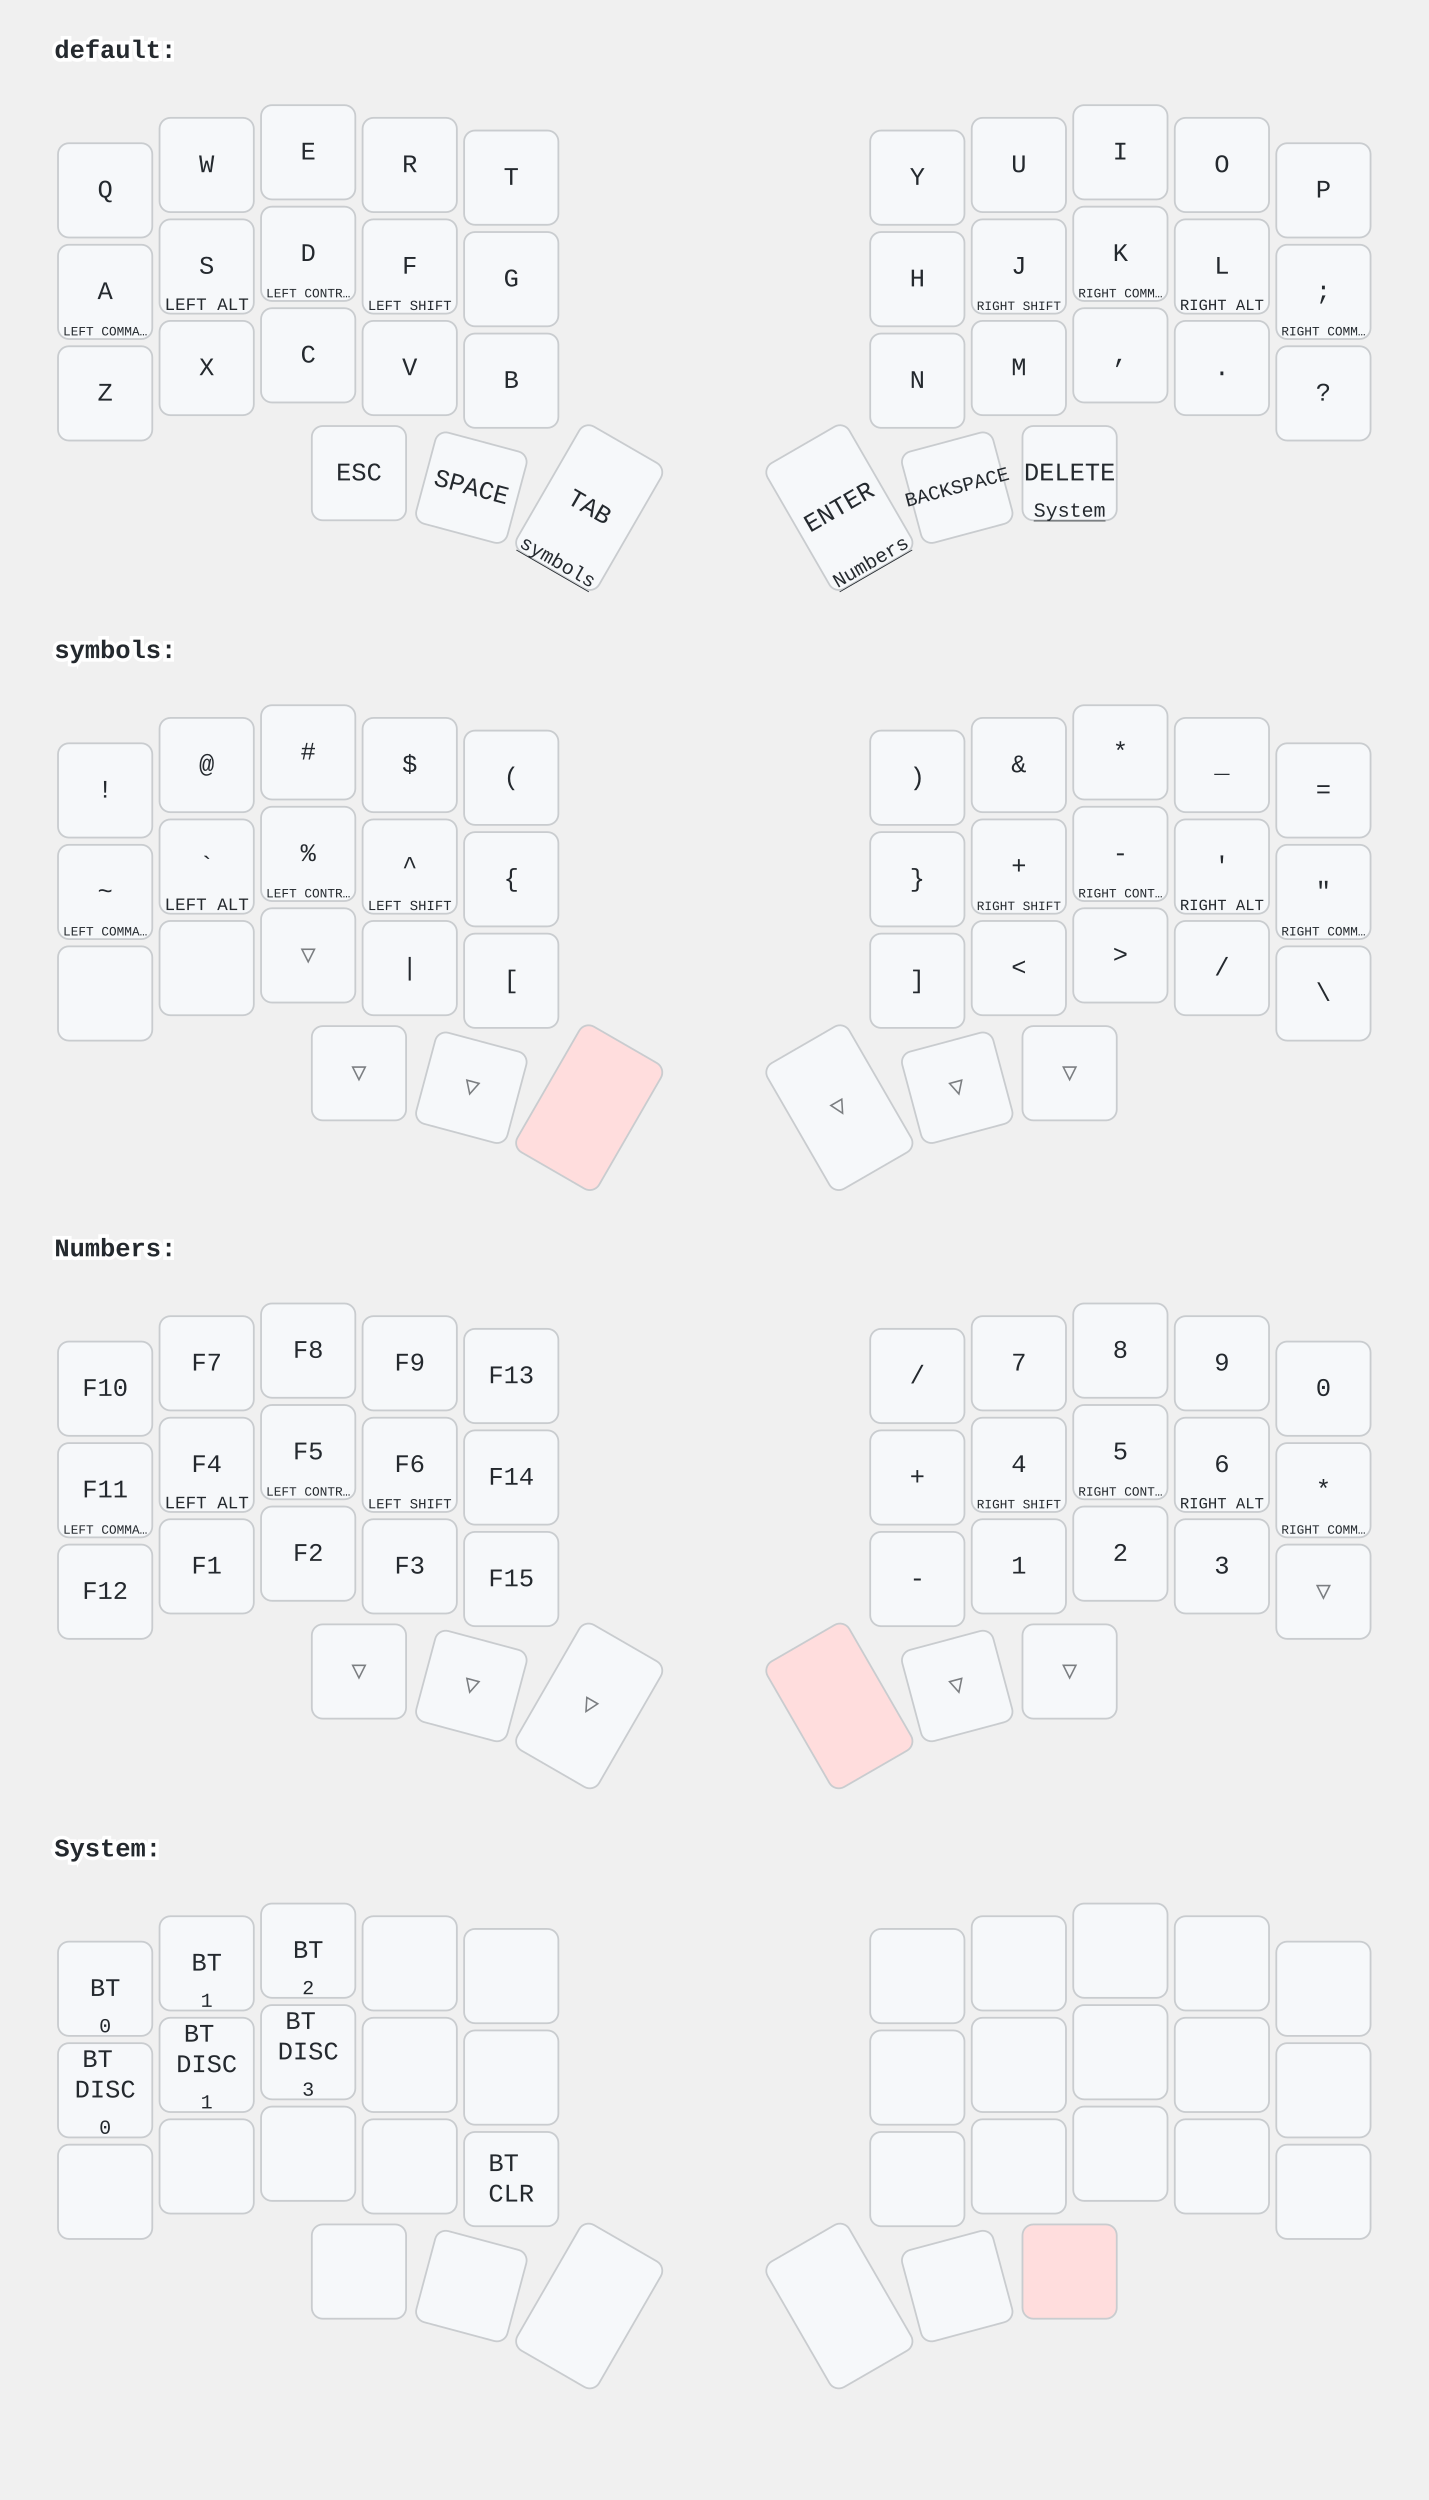
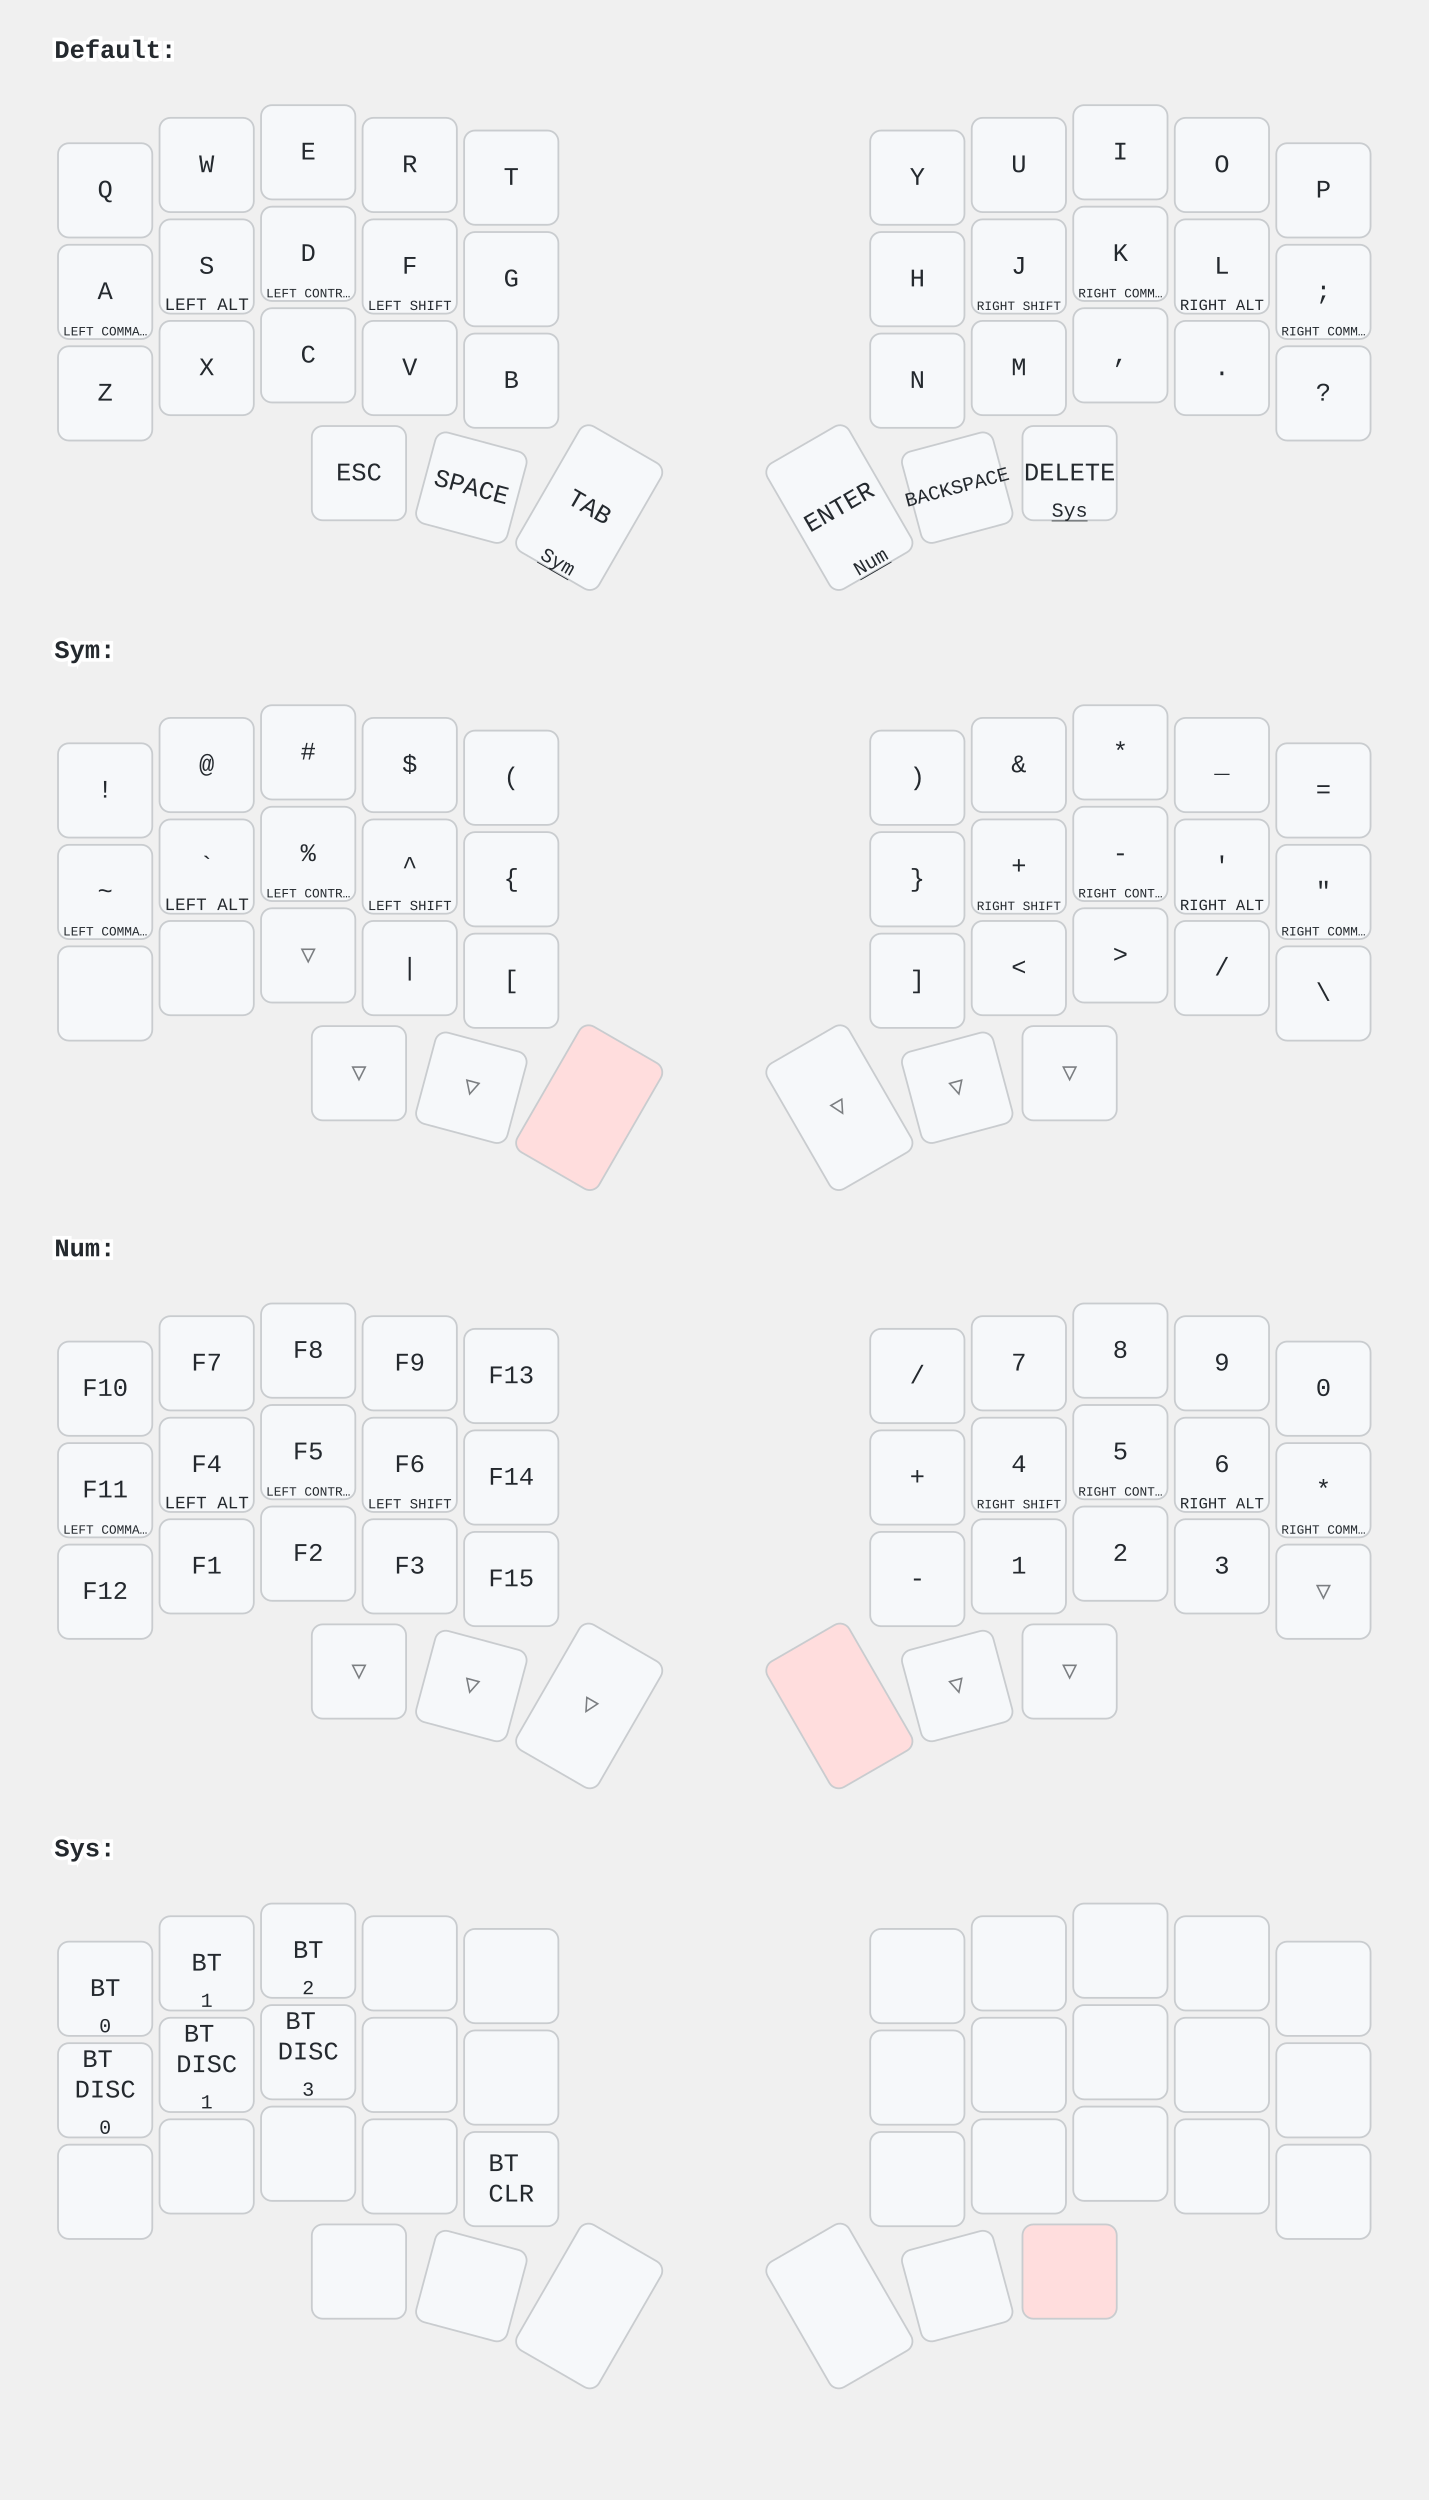
<svg xmlns="http://www.w3.org/2000/svg" width="788" height="1379" viewBox="0 0 788 1379" class="keymap">
  <style>/* inherit to force styles through use tags */
svg path {
    fill: inherit;
}

/* font and background color specifications */
svg.keymap {
    font-family: SFMono-Regular,Consolas,Liberation Mono,Menlo,monospace;
    font-size: 14px;
    font-kerning: normal;
    text-rendering: optimizeLegibility;
    fill: #24292e;
}

/* default key styling */
rect.key {
    fill: #f6f8fa;
}

rect.key, rect.combo {
    stroke: #c9cccf;
    stroke-width: 1;
}

/* default key side styling, only used is draw_key_sides is set */
rect.side {
    filter: brightness(90%);
}

/* color accent for combo boxes */
rect.combo, rect.combo-separate {
    fill: #cdf;
}

/* color accent for held keys */
rect.held, rect.combo.held {
    fill: #fdd;
}

/* color accent for ghost (optional) keys */
rect.ghost, rect.combo.ghost {
    stroke-dasharray: 4, 4;
    stroke-width: 2;
}

text {
    text-anchor: middle;
    dominant-baseline: middle;
}

/* styling for layer labels */
text.label {
    font-weight: bold;
    text-anchor: start;
    stroke: white;
    stroke-width: 4;
    paint-order: stroke;
}

/* styling for optional footer */
text.footer {
    text-anchor: end;
    dominant-baseline: auto;
    stroke: white;
    stroke-width: 4;
    paint-order: stroke;
}

/* styling for combo tap, and key hold/shifted label text */
text.combo, text.hold, text.shifted {
    font-size: 11px;
}

text.hold {
    text-anchor: middle;
    dominant-baseline: auto;
}

text.shifted {
    text-anchor: middle;
    dominant-baseline: hanging;
}

text.layer-activator {
    text-decoration: underline;
}

/* styling for hold/shifted label text in combo box */
text.combo.hold, text.combo.shifted {
    font-size: 8px;
}

/* lighter symbol for transparent keys */
text.trans {
    fill: #7b7e81;
}

/* styling for combo dendrons */
path.combo {
    stroke-width: 1;
    stroke: gray;
    fill: none;
}

/* Start Tabler Icons Cleanup */
/* cannot use height/width with glyphs */
.icon-tabler &gt; path {
    fill: inherit;
    stroke: inherit;
    stroke-width: 2;
}
/* hide tabler's default box */
.icon-tabler &gt; path[stroke="none"][fill="none"] {
    visibility: hidden;
}
/* End Tabler Icons Cleanup */
</style>
-   <g transform="translate(30, 0)" class="layer-default">
-     <text x="0" y="28" class="label" id="default">default:</text>
+   <g transform="translate(30, 0)" class="layer-Default">
+     <text x="0" y="28" class="label" id="Default">Default:</text>
    <g transform="translate(0, 56)">
      <g transform="translate(28, 49)" class="key keypos-0">
        <rect rx="6" ry="6" x="-26" y="-26" width="52" height="52" class="key" />
        <text x="0" y="0" class="key tap">Q</text>
      </g>
      <g transform="translate(84, 35)" class="key keypos-1">
        <rect rx="6" ry="6" x="-26" y="-26" width="52" height="52" class="key" />
        <text x="0" y="0" class="key tap">W</text>
      </g>
      <g transform="translate(140, 28)" class="key keypos-2">
        <rect rx="6" ry="6" x="-26" y="-26" width="52" height="52" class="key" />
        <text x="0" y="0" class="key tap">E</text>
      </g>
      <g transform="translate(196, 35)" class="key keypos-3">
        <rect rx="6" ry="6" x="-26" y="-26" width="52" height="52" class="key" />
        <text x="0" y="0" class="key tap">R</text>
      </g>
      <g transform="translate(252, 42)" class="key keypos-4">
        <rect rx="6" ry="6" x="-26" y="-26" width="52" height="52" class="key" />
        <text x="0" y="0" class="key tap">T</text>
      </g>
      <g transform="translate(476, 42)" class="key keypos-5">
        <rect rx="6" ry="6" x="-26" y="-26" width="52" height="52" class="key" />
        <text x="0" y="0" class="key tap">Y</text>
      </g>
      <g transform="translate(532, 35)" class="key keypos-6">
        <rect rx="6" ry="6" x="-26" y="-26" width="52" height="52" class="key" />
        <text x="0" y="0" class="key tap">U</text>
      </g>
      <g transform="translate(588, 28)" class="key keypos-7">
        <rect rx="6" ry="6" x="-26" y="-26" width="52" height="52" class="key" />
        <text x="0" y="0" class="key tap">I</text>
      </g>
      <g transform="translate(644, 35)" class="key keypos-8">
        <rect rx="6" ry="6" x="-26" y="-26" width="52" height="52" class="key" />
        <text x="0" y="0" class="key tap">O</text>
      </g>
      <g transform="translate(700, 49)" class="key keypos-9">
        <rect rx="6" ry="6" x="-26" y="-26" width="52" height="52" class="key" />
        <text x="0" y="0" class="key tap">P</text>
      </g>
      <g transform="translate(28, 105)" class="key keypos-10">
        <rect rx="6" ry="6" x="-26" y="-26" width="52" height="52" class="key" />
        <text x="0" y="0" class="key tap">A</text>
        <text x="0" y="24" class="key hold">
          <tspan style="font-size: 64%">LEFT COMMA…</tspan>
        </text>
      </g>
      <g transform="translate(84, 91)" class="key keypos-11">
        <rect rx="6" ry="6" x="-26" y="-26" width="52" height="52" class="key" />
        <text x="0" y="0" class="key tap">S</text>
        <text x="0" y="24" class="key hold">
          <tspan style="font-size: 88%">LEFT ALT</tspan>
        </text>
      </g>
      <g transform="translate(140, 84)" class="key keypos-12">
        <rect rx="6" ry="6" x="-26" y="-26" width="52" height="52" class="key" />
        <text x="0" y="0" class="key tap">D</text>
        <text x="0" y="24" class="key hold">
          <tspan style="font-size: 64%">LEFT CONTR…</tspan>
        </text>
      </g>
      <g transform="translate(196, 91)" class="key keypos-13">
        <rect rx="6" ry="6" x="-26" y="-26" width="52" height="52" class="key" />
        <text x="0" y="0" class="key tap">F</text>
        <text x="0" y="24" class="key hold">
          <tspan style="font-size: 70%">LEFT SHIFT</tspan>
        </text>
      </g>
      <g transform="translate(252, 98)" class="key keypos-14">
        <rect rx="6" ry="6" x="-26" y="-26" width="52" height="52" class="key" />
        <text x="0" y="0" class="key tap">G</text>
      </g>
      <g transform="translate(476, 98)" class="key keypos-15">
        <rect rx="6" ry="6" x="-26" y="-26" width="52" height="52" class="key" />
        <text x="0" y="0" class="key tap">H</text>
      </g>
      <g transform="translate(532, 91)" class="key keypos-16">
        <rect rx="6" ry="6" x="-26" y="-26" width="52" height="52" class="key" />
        <text x="0" y="0" class="key tap">J</text>
        <text x="0" y="24" class="key hold">
          <tspan style="font-size: 64%">RIGHT SHIFT</tspan>
        </text>
      </g>
      <g transform="translate(588, 84)" class="key keypos-17">
        <rect rx="6" ry="6" x="-26" y="-26" width="52" height="52" class="key" />
        <text x="0" y="0" class="key tap">K</text>
        <text x="0" y="24" class="key hold">
          <tspan style="font-size: 64%">RIGHT COMM…</tspan>
        </text>
      </g>
      <g transform="translate(644, 91)" class="key keypos-18">
        <rect rx="6" ry="6" x="-26" y="-26" width="52" height="52" class="key" />
        <text x="0" y="0" class="key tap">L</text>
        <text x="0" y="24" class="key hold">
          <tspan style="font-size: 78%">RIGHT ALT</tspan>
        </text>
      </g>
      <g transform="translate(700, 105)" class="key keypos-19">
        <rect rx="6" ry="6" x="-26" y="-26" width="52" height="52" class="key" />
        <text x="0" y="0" class="key tap">;</text>
        <text x="0" y="24" class="key hold">
          <tspan style="font-size: 64%">RIGHT COMM…</tspan>
        </text>
      </g>
      <g transform="translate(28, 161)" class="key keypos-20">
        <rect rx="6" ry="6" x="-26" y="-26" width="52" height="52" class="key" />
        <text x="0" y="0" class="key tap">Z</text>
      </g>
      <g transform="translate(84, 147)" class="key keypos-21">
        <rect rx="6" ry="6" x="-26" y="-26" width="52" height="52" class="key" />
        <text x="0" y="0" class="key tap">X</text>
      </g>
      <g transform="translate(140, 140)" class="key keypos-22">
        <rect rx="6" ry="6" x="-26" y="-26" width="52" height="52" class="key" />
        <text x="0" y="0" class="key tap">C</text>
      </g>
      <g transform="translate(196, 147)" class="key keypos-23">
        <rect rx="6" ry="6" x="-26" y="-26" width="52" height="52" class="key" />
        <text x="0" y="0" class="key tap">V</text>
      </g>
      <g transform="translate(252, 154)" class="key keypos-24">
        <rect rx="6" ry="6" x="-26" y="-26" width="52" height="52" class="key" />
        <text x="0" y="0" class="key tap">B</text>
      </g>
      <g transform="translate(476, 154)" class="key keypos-25">
        <rect rx="6" ry="6" x="-26" y="-26" width="52" height="52" class="key" />
        <text x="0" y="0" class="key tap">N</text>
      </g>
      <g transform="translate(532, 147)" class="key keypos-26">
        <rect rx="6" ry="6" x="-26" y="-26" width="52" height="52" class="key" />
        <text x="0" y="0" class="key tap">M</text>
      </g>
      <g transform="translate(588, 140)" class="key keypos-27">
        <rect rx="6" ry="6" x="-26" y="-26" width="52" height="52" class="key" />
        <text x="0" y="0" class="key tap">,</text>
      </g>
      <g transform="translate(644, 147)" class="key keypos-28">
        <rect rx="6" ry="6" x="-26" y="-26" width="52" height="52" class="key" />
        <text x="0" y="0" class="key tap">.</text>
      </g>
      <g transform="translate(700, 161)" class="key keypos-29">
        <rect rx="6" ry="6" x="-26" y="-26" width="52" height="52" class="key" />
        <text x="0" y="0" class="key tap">?</text>
      </g>
      <g transform="translate(168, 205)" class="key keypos-30">
        <rect rx="6" ry="6" x="-26" y="-26" width="52" height="52" class="key" />
        <text x="0" y="0" class="key tap">ESC</text>
      </g>
      <g transform="translate(230, 213) rotate(15.0)" class="key keypos-31">
        <rect rx="6" ry="6" x="-26" y="-26" width="52" height="52" class="key" />
        <text x="0" y="0" class="key tap">SPACE</text>
      </g>
      <g transform="translate(295, 224) rotate(30.0)" class="key keypos-32">
        <rect rx="6" ry="6" x="-26" y="-40" width="52" height="80" class="key" />
        <text x="0" y="0" class="key tap">TAB</text>
-         <a href="#symbols">
-           <text x="0" y="38" class="key hold layer-activator">symbols</text>
+         <a href="#Sym">
+           <text x="0" y="38" class="key hold layer-activator">Sym</text>
        </a>
      </g>
      <g transform="translate(433, 224) rotate(-30.0)" class="key keypos-33">
        <rect rx="6" ry="6" x="-26" y="-40" width="52" height="80" class="key" />
        <text x="0" y="0" class="key tap">ENTER</text>
-         <a href="#Numbers">
-           <text x="0" y="38" class="key hold layer-activator">Numbers</text>
+         <a href="#Num">
+           <text x="0" y="38" class="key hold layer-activator">Num</text>
        </a>
      </g>
      <g transform="translate(498, 213) rotate(-15.0)" class="key keypos-34">
        <rect rx="6" ry="6" x="-26" y="-26" width="52" height="52" class="key" />
        <text x="0" y="0" class="key tap">
          <tspan style="font-size: 78%">BACKSPACE</tspan>
        </text>
      </g>
      <g transform="translate(560, 205)" class="key keypos-35">
        <rect rx="6" ry="6" x="-26" y="-26" width="52" height="52" class="key" />
        <text x="0" y="0" class="key tap">DELETE</text>
-         <a href="#System">
-           <text x="0" y="24" class="key hold layer-activator">System</text>
+         <a href="#Sys">
+           <text x="0" y="24" class="key hold layer-activator">Sys</text>
        </a>
      </g>
    </g>
  </g>
-   <g transform="translate(30, 331)" class="layer-symbols">
-     <text x="0" y="28" class="label" id="symbols">symbols:</text>
+   <g transform="translate(30, 331)" class="layer-Sym">
+     <text x="0" y="28" class="label" id="Sym">Sym:</text>
    <g transform="translate(0, 56)">
      <g transform="translate(28, 49)" class="key keypos-0">
        <rect rx="6" ry="6" x="-26" y="-26" width="52" height="52" class="key" />
        <text x="0" y="0" class="key tap">!</text>
      </g>
      <g transform="translate(84, 35)" class="key keypos-1">
        <rect rx="6" ry="6" x="-26" y="-26" width="52" height="52" class="key" />
        <text x="0" y="0" class="key tap">@</text>
      </g>
      <g transform="translate(140, 28)" class="key keypos-2">
        <rect rx="6" ry="6" x="-26" y="-26" width="52" height="52" class="key" />
        <text x="0" y="0" class="key tap">#</text>
      </g>
      <g transform="translate(196, 35)" class="key keypos-3">
        <rect rx="6" ry="6" x="-26" y="-26" width="52" height="52" class="key" />
        <text x="0" y="0" class="key tap">$</text>
      </g>
      <g transform="translate(252, 42)" class="key keypos-4">
        <rect rx="6" ry="6" x="-26" y="-26" width="52" height="52" class="key" />
        <text x="0" y="0" class="key tap">(</text>
      </g>
      <g transform="translate(476, 42)" class="key keypos-5">
        <rect rx="6" ry="6" x="-26" y="-26" width="52" height="52" class="key" />
        <text x="0" y="0" class="key tap">)</text>
      </g>
      <g transform="translate(532, 35)" class="key keypos-6">
        <rect rx="6" ry="6" x="-26" y="-26" width="52" height="52" class="key" />
        <text x="0" y="0" class="key tap">&amp;</text>
      </g>
      <g transform="translate(588, 28)" class="key keypos-7">
        <rect rx="6" ry="6" x="-26" y="-26" width="52" height="52" class="key" />
        <text x="0" y="0" class="key tap">*</text>
      </g>
      <g transform="translate(644, 35)" class="key keypos-8">
        <rect rx="6" ry="6" x="-26" y="-26" width="52" height="52" class="key" />
        <text x="0" y="0" class="key tap">_</text>
      </g>
      <g transform="translate(700, 49)" class="key keypos-9">
        <rect rx="6" ry="6" x="-26" y="-26" width="52" height="52" class="key" />
        <text x="0" y="0" class="key tap">=</text>
      </g>
      <g transform="translate(28, 105)" class="key keypos-10">
        <rect rx="6" ry="6" x="-26" y="-26" width="52" height="52" class="key" />
        <text x="0" y="0" class="key tap">~</text>
        <text x="0" y="24" class="key hold">
          <tspan style="font-size: 64%">LEFT COMMA…</tspan>
        </text>
      </g>
      <g transform="translate(84, 91)" class="key keypos-11">
        <rect rx="6" ry="6" x="-26" y="-26" width="52" height="52" class="key" />
        <text x="0" y="0" class="key tap">`</text>
        <text x="0" y="24" class="key hold">
          <tspan style="font-size: 88%">LEFT ALT</tspan>
        </text>
      </g>
      <g transform="translate(140, 84)" class="key keypos-12">
        <rect rx="6" ry="6" x="-26" y="-26" width="52" height="52" class="key" />
        <text x="0" y="0" class="key tap">%</text>
        <text x="0" y="24" class="key hold">
          <tspan style="font-size: 64%">LEFT CONTR…</tspan>
        </text>
      </g>
      <g transform="translate(196, 91)" class="key keypos-13">
        <rect rx="6" ry="6" x="-26" y="-26" width="52" height="52" class="key" />
        <text x="0" y="0" class="key tap">^</text>
        <text x="0" y="24" class="key hold">
          <tspan style="font-size: 70%">LEFT SHIFT</tspan>
        </text>
      </g>
      <g transform="translate(252, 98)" class="key keypos-14">
        <rect rx="6" ry="6" x="-26" y="-26" width="52" height="52" class="key" />
        <text x="0" y="0" class="key tap">{</text>
      </g>
      <g transform="translate(476, 98)" class="key keypos-15">
        <rect rx="6" ry="6" x="-26" y="-26" width="52" height="52" class="key" />
        <text x="0" y="0" class="key tap">}</text>
      </g>
      <g transform="translate(532, 91)" class="key keypos-16">
        <rect rx="6" ry="6" x="-26" y="-26" width="52" height="52" class="key" />
        <text x="0" y="0" class="key tap">+</text>
        <text x="0" y="24" class="key hold">
          <tspan style="font-size: 64%">RIGHT SHIFT</tspan>
        </text>
      </g>
      <g transform="translate(588, 84)" class="key keypos-17">
        <rect rx="6" ry="6" x="-26" y="-26" width="52" height="52" class="key" />
        <text x="0" y="0" class="key tap">-</text>
        <text x="0" y="24" class="key hold">
          <tspan style="font-size: 64%">RIGHT CONT…</tspan>
        </text>
      </g>
      <g transform="translate(644, 91)" class="key keypos-18">
        <rect rx="6" ry="6" x="-26" y="-26" width="52" height="52" class="key" />
        <text x="0" y="0" class="key tap">'</text>
        <text x="0" y="24" class="key hold">
          <tspan style="font-size: 78%">RIGHT ALT</tspan>
        </text>
      </g>
      <g transform="translate(700, 105)" class="key keypos-19">
        <rect rx="6" ry="6" x="-26" y="-26" width="52" height="52" class="key" />
        <text x="0" y="0" class="key tap">"</text>
        <text x="0" y="24" class="key hold">
          <tspan style="font-size: 64%">RIGHT COMM…</tspan>
        </text>
      </g>
      <g transform="translate(28, 161)" class="key keypos-20">
        <rect rx="6" ry="6" x="-26" y="-26" width="52" height="52" class="key" />
      </g>
      <g transform="translate(84, 147)" class="key keypos-21">
        <rect rx="6" ry="6" x="-26" y="-26" width="52" height="52" class="key" />
      </g>
      <g transform="translate(140, 140)" class="key trans keypos-22">
        <rect rx="6" ry="6" x="-26" y="-26" width="52" height="52" class="key trans" />
        <text x="0" y="0" class="key trans tap">▽</text>
      </g>
      <g transform="translate(196, 147)" class="key keypos-23">
        <rect rx="6" ry="6" x="-26" y="-26" width="52" height="52" class="key" />
        <text x="0" y="0" class="key tap">|</text>
      </g>
      <g transform="translate(252, 154)" class="key keypos-24">
        <rect rx="6" ry="6" x="-26" y="-26" width="52" height="52" class="key" />
        <text x="0" y="0" class="key tap">[</text>
      </g>
      <g transform="translate(476, 154)" class="key keypos-25">
        <rect rx="6" ry="6" x="-26" y="-26" width="52" height="52" class="key" />
        <text x="0" y="0" class="key tap">]</text>
      </g>
      <g transform="translate(532, 147)" class="key keypos-26">
        <rect rx="6" ry="6" x="-26" y="-26" width="52" height="52" class="key" />
        <text x="0" y="0" class="key tap">&lt;</text>
      </g>
      <g transform="translate(588, 140)" class="key keypos-27">
        <rect rx="6" ry="6" x="-26" y="-26" width="52" height="52" class="key" />
        <text x="0" y="0" class="key tap">&gt;</text>
      </g>
      <g transform="translate(644, 147)" class="key keypos-28">
        <rect rx="6" ry="6" x="-26" y="-26" width="52" height="52" class="key" />
        <text x="0" y="0" class="key tap">/</text>
      </g>
      <g transform="translate(700, 161)" class="key keypos-29">
        <rect rx="6" ry="6" x="-26" y="-26" width="52" height="52" class="key" />
        <text x="0" y="0" class="key tap">\</text>
      </g>
      <g transform="translate(168, 205)" class="key trans keypos-30">
        <rect rx="6" ry="6" x="-26" y="-26" width="52" height="52" class="key trans" />
        <text x="0" y="0" class="key trans tap">▽</text>
      </g>
      <g transform="translate(230, 213) rotate(15.0)" class="key trans keypos-31">
        <rect rx="6" ry="6" x="-26" y="-26" width="52" height="52" class="key trans" />
        <text x="0" y="0" class="key trans tap">▽</text>
      </g>
      <g transform="translate(295, 224) rotate(30.0)" class="key held keypos-32">
        <rect rx="6" ry="6" x="-26" y="-40" width="52" height="80" class="key held" />
      </g>
      <g transform="translate(433, 224) rotate(-30.0)" class="key trans keypos-33">
        <rect rx="6" ry="6" x="-26" y="-40" width="52" height="80" class="key trans" />
        <text x="0" y="0" class="key trans tap">▽</text>
      </g>
      <g transform="translate(498, 213) rotate(-15.0)" class="key trans keypos-34">
        <rect rx="6" ry="6" x="-26" y="-26" width="52" height="52" class="key trans" />
        <text x="0" y="0" class="key trans tap">▽</text>
      </g>
      <g transform="translate(560, 205)" class="key trans keypos-35">
        <rect rx="6" ry="6" x="-26" y="-26" width="52" height="52" class="key trans" />
        <text x="0" y="0" class="key trans tap">▽</text>
      </g>
    </g>
  </g>
-   <g transform="translate(30, 661)" class="layer-Numbers">
-     <text x="0" y="28" class="label" id="Numbers">Numbers:</text>
+   <g transform="translate(30, 661)" class="layer-Num">
+     <text x="0" y="28" class="label" id="Num">Num:</text>
    <g transform="translate(0, 56)">
      <g transform="translate(28, 49)" class="key keypos-0">
        <rect rx="6" ry="6" x="-26" y="-26" width="52" height="52" class="key" />
        <text x="0" y="0" class="key tap">F10</text>
      </g>
      <g transform="translate(84, 35)" class="key keypos-1">
        <rect rx="6" ry="6" x="-26" y="-26" width="52" height="52" class="key" />
        <text x="0" y="0" class="key tap">F7</text>
      </g>
      <g transform="translate(140, 28)" class="key keypos-2">
        <rect rx="6" ry="6" x="-26" y="-26" width="52" height="52" class="key" />
        <text x="0" y="0" class="key tap">F8</text>
      </g>
      <g transform="translate(196, 35)" class="key keypos-3">
        <rect rx="6" ry="6" x="-26" y="-26" width="52" height="52" class="key" />
        <text x="0" y="0" class="key tap">F9</text>
      </g>
      <g transform="translate(252, 42)" class="key keypos-4">
        <rect rx="6" ry="6" x="-26" y="-26" width="52" height="52" class="key" />
        <text x="0" y="0" class="key tap">F13</text>
      </g>
      <g transform="translate(476, 42)" class="key keypos-5">
        <rect rx="6" ry="6" x="-26" y="-26" width="52" height="52" class="key" />
        <text x="0" y="0" class="key tap">/</text>
      </g>
      <g transform="translate(532, 35)" class="key keypos-6">
        <rect rx="6" ry="6" x="-26" y="-26" width="52" height="52" class="key" />
        <text x="0" y="0" class="key tap">7</text>
      </g>
      <g transform="translate(588, 28)" class="key keypos-7">
        <rect rx="6" ry="6" x="-26" y="-26" width="52" height="52" class="key" />
        <text x="0" y="0" class="key tap">8</text>
      </g>
      <g transform="translate(644, 35)" class="key keypos-8">
        <rect rx="6" ry="6" x="-26" y="-26" width="52" height="52" class="key" />
        <text x="0" y="0" class="key tap">9</text>
      </g>
      <g transform="translate(700, 49)" class="key keypos-9">
        <rect rx="6" ry="6" x="-26" y="-26" width="52" height="52" class="key" />
        <text x="0" y="0" class="key tap">0</text>
      </g>
      <g transform="translate(28, 105)" class="key keypos-10">
        <rect rx="6" ry="6" x="-26" y="-26" width="52" height="52" class="key" />
        <text x="0" y="0" class="key tap">F11</text>
        <text x="0" y="24" class="key hold">
          <tspan style="font-size: 64%">LEFT COMMA…</tspan>
        </text>
      </g>
      <g transform="translate(84, 91)" class="key keypos-11">
        <rect rx="6" ry="6" x="-26" y="-26" width="52" height="52" class="key" />
        <text x="0" y="0" class="key tap">F4</text>
        <text x="0" y="24" class="key hold">
          <tspan style="font-size: 88%">LEFT ALT</tspan>
        </text>
      </g>
      <g transform="translate(140, 84)" class="key keypos-12">
        <rect rx="6" ry="6" x="-26" y="-26" width="52" height="52" class="key" />
        <text x="0" y="0" class="key tap">F5</text>
        <text x="0" y="24" class="key hold">
          <tspan style="font-size: 64%">LEFT CONTR…</tspan>
        </text>
      </g>
      <g transform="translate(196, 91)" class="key keypos-13">
        <rect rx="6" ry="6" x="-26" y="-26" width="52" height="52" class="key" />
        <text x="0" y="0" class="key tap">F6</text>
        <text x="0" y="24" class="key hold">
          <tspan style="font-size: 70%">LEFT SHIFT</tspan>
        </text>
      </g>
      <g transform="translate(252, 98)" class="key keypos-14">
        <rect rx="6" ry="6" x="-26" y="-26" width="52" height="52" class="key" />
        <text x="0" y="0" class="key tap">F14</text>
      </g>
      <g transform="translate(476, 98)" class="key keypos-15">
        <rect rx="6" ry="6" x="-26" y="-26" width="52" height="52" class="key" />
        <text x="0" y="0" class="key tap">+</text>
      </g>
      <g transform="translate(532, 91)" class="key keypos-16">
        <rect rx="6" ry="6" x="-26" y="-26" width="52" height="52" class="key" />
        <text x="0" y="0" class="key tap">4</text>
        <text x="0" y="24" class="key hold">
          <tspan style="font-size: 64%">RIGHT SHIFT</tspan>
        </text>
      </g>
      <g transform="translate(588, 84)" class="key keypos-17">
        <rect rx="6" ry="6" x="-26" y="-26" width="52" height="52" class="key" />
        <text x="0" y="0" class="key tap">5</text>
        <text x="0" y="24" class="key hold">
          <tspan style="font-size: 64%">RIGHT CONT…</tspan>
        </text>
      </g>
      <g transform="translate(644, 91)" class="key keypos-18">
        <rect rx="6" ry="6" x="-26" y="-26" width="52" height="52" class="key" />
        <text x="0" y="0" class="key tap">6</text>
        <text x="0" y="24" class="key hold">
          <tspan style="font-size: 78%">RIGHT ALT</tspan>
        </text>
      </g>
      <g transform="translate(700, 105)" class="key keypos-19">
        <rect rx="6" ry="6" x="-26" y="-26" width="52" height="52" class="key" />
        <text x="0" y="0" class="key tap">*</text>
        <text x="0" y="24" class="key hold">
          <tspan style="font-size: 64%">RIGHT COMM…</tspan>
        </text>
      </g>
      <g transform="translate(28, 161)" class="key keypos-20">
        <rect rx="6" ry="6" x="-26" y="-26" width="52" height="52" class="key" />
        <text x="0" y="0" class="key tap">F12</text>
      </g>
      <g transform="translate(84, 147)" class="key keypos-21">
        <rect rx="6" ry="6" x="-26" y="-26" width="52" height="52" class="key" />
        <text x="0" y="0" class="key tap">F1</text>
      </g>
      <g transform="translate(140, 140)" class="key keypos-22">
        <rect rx="6" ry="6" x="-26" y="-26" width="52" height="52" class="key" />
        <text x="0" y="0" class="key tap">F2</text>
      </g>
      <g transform="translate(196, 147)" class="key keypos-23">
        <rect rx="6" ry="6" x="-26" y="-26" width="52" height="52" class="key" />
        <text x="0" y="0" class="key tap">F3</text>
      </g>
      <g transform="translate(252, 154)" class="key keypos-24">
        <rect rx="6" ry="6" x="-26" y="-26" width="52" height="52" class="key" />
        <text x="0" y="0" class="key tap">F15</text>
      </g>
      <g transform="translate(476, 154)" class="key keypos-25">
        <rect rx="6" ry="6" x="-26" y="-26" width="52" height="52" class="key" />
        <text x="0" y="0" class="key tap">-</text>
      </g>
      <g transform="translate(532, 147)" class="key keypos-26">
        <rect rx="6" ry="6" x="-26" y="-26" width="52" height="52" class="key" />
        <text x="0" y="0" class="key tap">1</text>
      </g>
      <g transform="translate(588, 140)" class="key keypos-27">
        <rect rx="6" ry="6" x="-26" y="-26" width="52" height="52" class="key" />
        <text x="0" y="0" class="key tap">2</text>
      </g>
      <g transform="translate(644, 147)" class="key keypos-28">
        <rect rx="6" ry="6" x="-26" y="-26" width="52" height="52" class="key" />
        <text x="0" y="0" class="key tap">3</text>
      </g>
      <g transform="translate(700, 161)" class="key trans keypos-29">
        <rect rx="6" ry="6" x="-26" y="-26" width="52" height="52" class="key trans" />
        <text x="0" y="0" class="key trans tap">▽</text>
      </g>
      <g transform="translate(168, 205)" class="key trans keypos-30">
        <rect rx="6" ry="6" x="-26" y="-26" width="52" height="52" class="key trans" />
        <text x="0" y="0" class="key trans tap">▽</text>
      </g>
      <g transform="translate(230, 213) rotate(15.0)" class="key trans keypos-31">
        <rect rx="6" ry="6" x="-26" y="-26" width="52" height="52" class="key trans" />
        <text x="0" y="0" class="key trans tap">▽</text>
      </g>
      <g transform="translate(295, 224) rotate(30.0)" class="key trans keypos-32">
        <rect rx="6" ry="6" x="-26" y="-40" width="52" height="80" class="key trans" />
        <text x="0" y="0" class="key trans tap">▽</text>
      </g>
      <g transform="translate(433, 224) rotate(-30.0)" class="key held keypos-33">
        <rect rx="6" ry="6" x="-26" y="-40" width="52" height="80" class="key held" />
      </g>
      <g transform="translate(498, 213) rotate(-15.0)" class="key trans keypos-34">
        <rect rx="6" ry="6" x="-26" y="-26" width="52" height="52" class="key trans" />
        <text x="0" y="0" class="key trans tap">▽</text>
      </g>
      <g transform="translate(560, 205)" class="key trans keypos-35">
        <rect rx="6" ry="6" x="-26" y="-26" width="52" height="52" class="key trans" />
        <text x="0" y="0" class="key trans tap">▽</text>
      </g>
    </g>
  </g>
-   <g transform="translate(30, 992)" class="layer-System">
-     <text x="0" y="28" class="label" id="System">System:</text>
+   <g transform="translate(30, 992)" class="layer-Sys">
+     <text x="0" y="28" class="label" id="Sys">Sys:</text>
    <g transform="translate(0, 56)">
      <g transform="translate(28, 49)" class="key keypos-0">
        <rect rx="6" ry="6" x="-26" y="-26" width="52" height="52" class="key" />
        <text x="0" y="0" class="key tap">BT</text>
        <text x="0" y="24" class="key hold">0</text>
      </g>
      <g transform="translate(84, 35)" class="key keypos-1">
        <rect rx="6" ry="6" x="-26" y="-26" width="52" height="52" class="key" />
        <text x="0" y="0" class="key tap">BT</text>
        <text x="0" y="24" class="key hold">1</text>
      </g>
      <g transform="translate(140, 28)" class="key keypos-2">
        <rect rx="6" ry="6" x="-26" y="-26" width="52" height="52" class="key" />
        <text x="0" y="0" class="key tap">BT</text>
        <text x="0" y="24" class="key hold">2</text>
      </g>
      <g transform="translate(196, 35)" class="key keypos-3">
        <rect rx="6" ry="6" x="-26" y="-26" width="52" height="52" class="key" />
      </g>
      <g transform="translate(252, 42)" class="key keypos-4">
        <rect rx="6" ry="6" x="-26" y="-26" width="52" height="52" class="key" />
      </g>
      <g transform="translate(476, 42)" class="key keypos-5">
        <rect rx="6" ry="6" x="-26" y="-26" width="52" height="52" class="key" />
      </g>
      <g transform="translate(532, 35)" class="key keypos-6">
        <rect rx="6" ry="6" x="-26" y="-26" width="52" height="52" class="key" />
      </g>
      <g transform="translate(588, 28)" class="key keypos-7">
        <rect rx="6" ry="6" x="-26" y="-26" width="52" height="52" class="key" />
      </g>
      <g transform="translate(644, 35)" class="key keypos-8">
        <rect rx="6" ry="6" x="-26" y="-26" width="52" height="52" class="key" />
      </g>
      <g transform="translate(700, 49)" class="key keypos-9">
        <rect rx="6" ry="6" x="-26" y="-26" width="52" height="52" class="key" />
      </g>
      <g transform="translate(28, 105)" class="key keypos-10">
        <rect rx="6" ry="6" x="-26" y="-26" width="52" height="52" class="key" />
        <text x="0" y="0" class="key tap">
          <tspan x="0" dy="-1.2em">BT</tspan>
          <tspan x="0" dy="1.2em">DISC</tspan>
        </text>
        <text x="0" y="24" class="key hold">0</text>
      </g>
      <g transform="translate(84, 91)" class="key keypos-11">
        <rect rx="6" ry="6" x="-26" y="-26" width="52" height="52" class="key" />
        <text x="0" y="0" class="key tap">
          <tspan x="0" dy="-1.2em">BT</tspan>
          <tspan x="0" dy="1.2em">DISC</tspan>
        </text>
        <text x="0" y="24" class="key hold">1</text>
      </g>
      <g transform="translate(140, 84)" class="key keypos-12">
        <rect rx="6" ry="6" x="-26" y="-26" width="52" height="52" class="key" />
        <text x="0" y="0" class="key tap">
          <tspan x="0" dy="-1.2em">BT</tspan>
          <tspan x="0" dy="1.2em">DISC</tspan>
        </text>
        <text x="0" y="24" class="key hold">3</text>
      </g>
      <g transform="translate(196, 91)" class="key keypos-13">
        <rect rx="6" ry="6" x="-26" y="-26" width="52" height="52" class="key" />
      </g>
      <g transform="translate(252, 98)" class="key keypos-14">
        <rect rx="6" ry="6" x="-26" y="-26" width="52" height="52" class="key" />
      </g>
      <g transform="translate(476, 98)" class="key keypos-15">
        <rect rx="6" ry="6" x="-26" y="-26" width="52" height="52" class="key" />
      </g>
      <g transform="translate(532, 91)" class="key keypos-16">
        <rect rx="6" ry="6" x="-26" y="-26" width="52" height="52" class="key" />
      </g>
      <g transform="translate(588, 84)" class="key keypos-17">
        <rect rx="6" ry="6" x="-26" y="-26" width="52" height="52" class="key" />
      </g>
      <g transform="translate(644, 91)" class="key keypos-18">
        <rect rx="6" ry="6" x="-26" y="-26" width="52" height="52" class="key" />
      </g>
      <g transform="translate(700, 105)" class="key keypos-19">
        <rect rx="6" ry="6" x="-26" y="-26" width="52" height="52" class="key" />
      </g>
      <g transform="translate(28, 161)" class="key keypos-20">
        <rect rx="6" ry="6" x="-26" y="-26" width="52" height="52" class="key" />
      </g>
      <g transform="translate(84, 147)" class="key keypos-21">
        <rect rx="6" ry="6" x="-26" y="-26" width="52" height="52" class="key" />
      </g>
      <g transform="translate(140, 140)" class="key keypos-22">
        <rect rx="6" ry="6" x="-26" y="-26" width="52" height="52" class="key" />
      </g>
      <g transform="translate(196, 147)" class="key keypos-23">
        <rect rx="6" ry="6" x="-26" y="-26" width="52" height="52" class="key" />
      </g>
      <g transform="translate(252, 154)" class="key keypos-24">
        <rect rx="6" ry="6" x="-26" y="-26" width="52" height="52" class="key" />
        <text x="0" y="0" class="key tap">
          <tspan x="0" dy="-0.6em">BT</tspan>
          <tspan x="0" dy="1.2em">CLR</tspan>
        </text>
      </g>
      <g transform="translate(476, 154)" class="key keypos-25">
        <rect rx="6" ry="6" x="-26" y="-26" width="52" height="52" class="key" />
      </g>
      <g transform="translate(532, 147)" class="key keypos-26">
        <rect rx="6" ry="6" x="-26" y="-26" width="52" height="52" class="key" />
      </g>
      <g transform="translate(588, 140)" class="key keypos-27">
        <rect rx="6" ry="6" x="-26" y="-26" width="52" height="52" class="key" />
      </g>
      <g transform="translate(644, 147)" class="key keypos-28">
        <rect rx="6" ry="6" x="-26" y="-26" width="52" height="52" class="key" />
      </g>
      <g transform="translate(700, 161)" class="key keypos-29">
        <rect rx="6" ry="6" x="-26" y="-26" width="52" height="52" class="key" />
      </g>
      <g transform="translate(168, 205)" class="key keypos-30">
        <rect rx="6" ry="6" x="-26" y="-26" width="52" height="52" class="key" />
      </g>
      <g transform="translate(230, 213) rotate(15.0)" class="key keypos-31">
        <rect rx="6" ry="6" x="-26" y="-26" width="52" height="52" class="key" />
      </g>
      <g transform="translate(295, 224) rotate(30.0)" class="key keypos-32">
        <rect rx="6" ry="6" x="-26" y="-40" width="52" height="80" class="key" />
      </g>
      <g transform="translate(433, 224) rotate(-30.0)" class="key keypos-33">
        <rect rx="6" ry="6" x="-26" y="-40" width="52" height="80" class="key" />
      </g>
      <g transform="translate(498, 213) rotate(-15.0)" class="key keypos-34">
        <rect rx="6" ry="6" x="-26" y="-26" width="52" height="52" class="key" />
      </g>
      <g transform="translate(560, 205)" class="key held keypos-35">
        <rect rx="6" ry="6" x="-26" y="-26" width="52" height="52" class="key held" />
      </g>
    </g>
  </g>
</svg>
